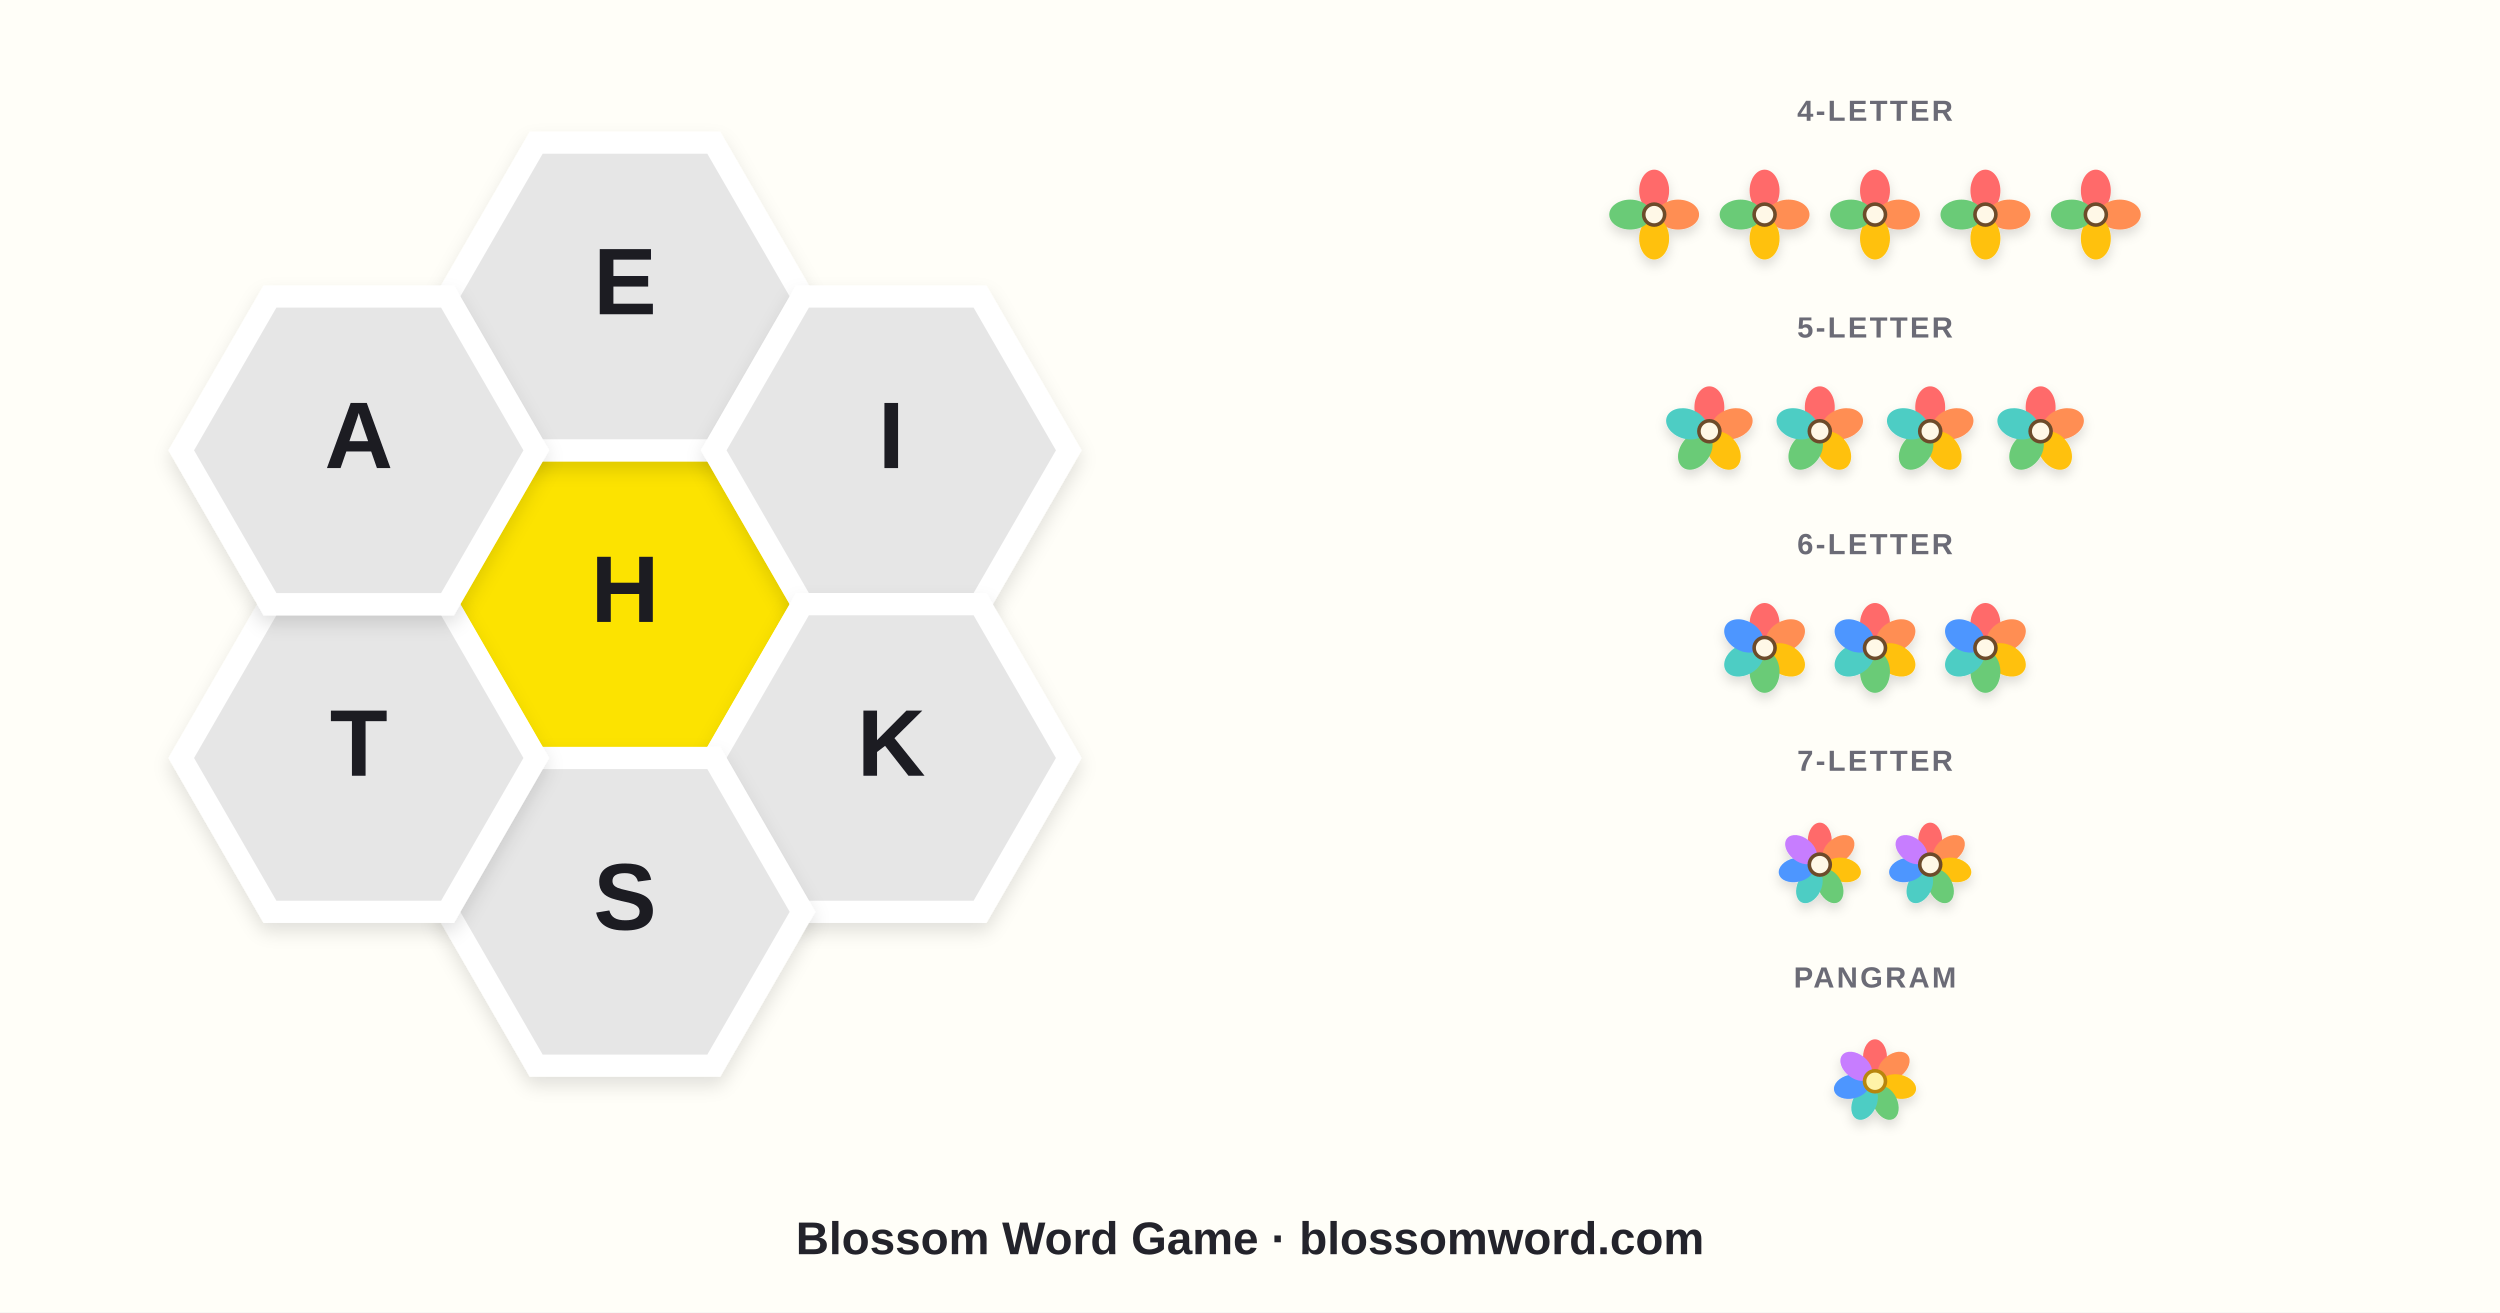
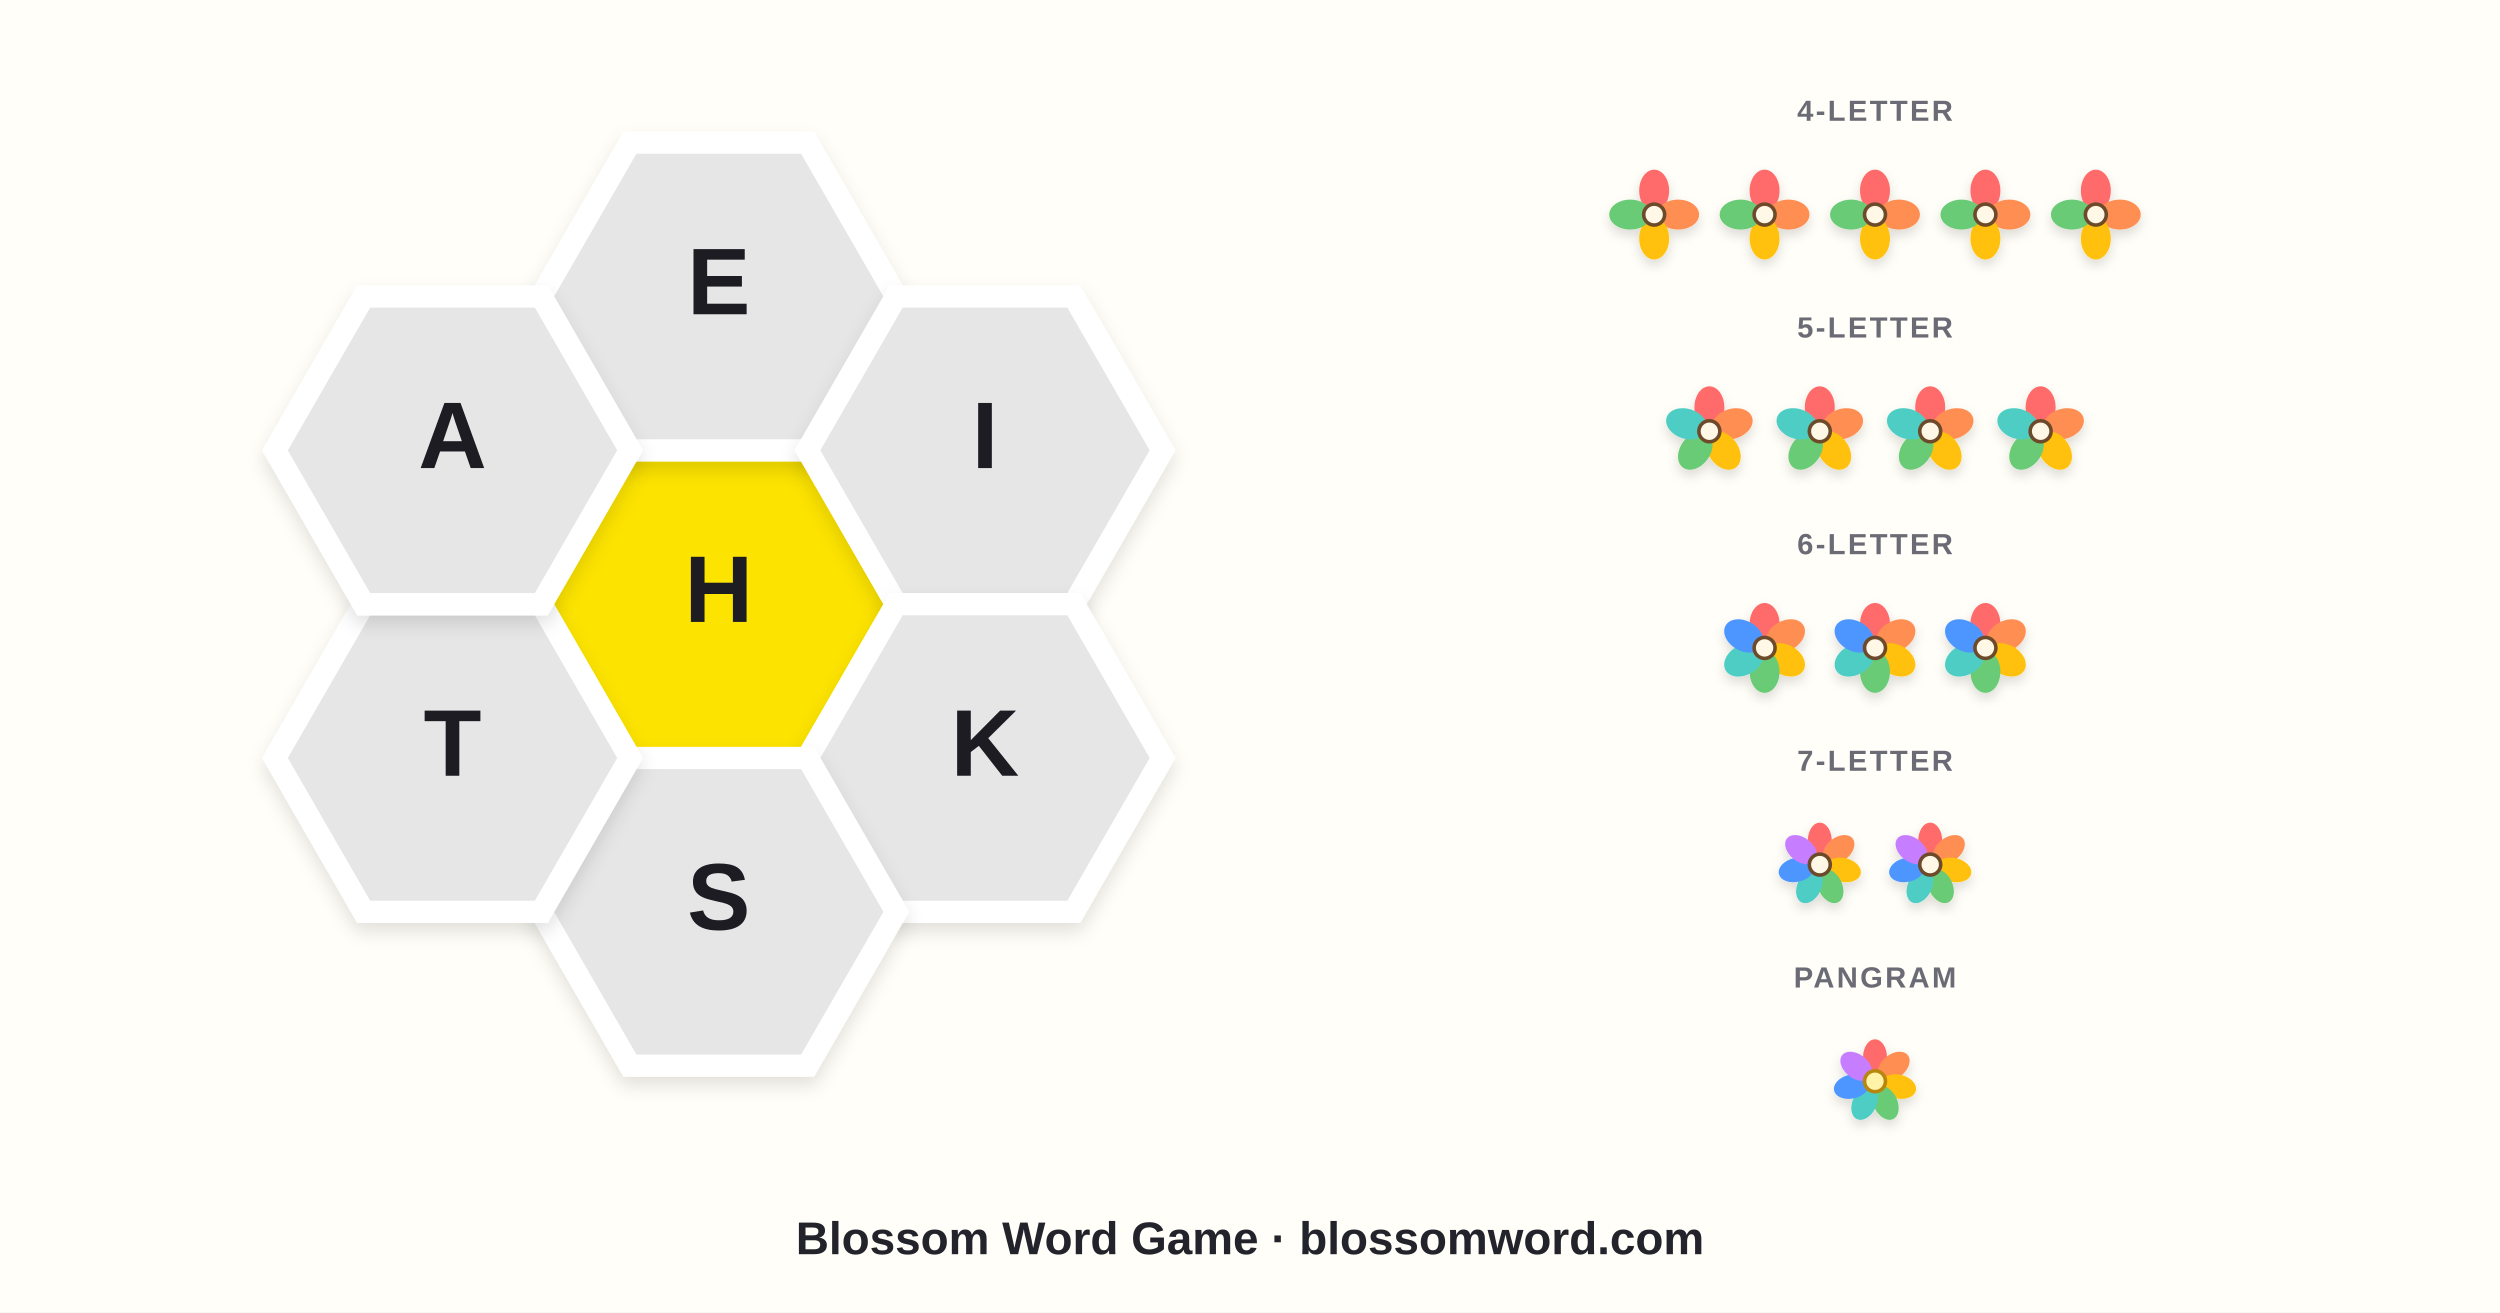
<svg xmlns="http://www.w3.org/2000/svg" width="1200" height="630" viewBox="0 0 1200 630">
  <defs>
    <filter id="hexShadow" x="-20%" y="-20%" width="140%" height="140%">
      <feDropShadow dx="0" dy="3" stdDeviation="3" flood-opacity="0.12" />
    </filter>
    <filter id="flowerShadow" x="-30%" y="-30%" width="160%" height="160%">
      <feDropShadow dx="0" dy="2" stdDeviation="2" flood-opacity="0.14" />
    </filter>
  </defs>
  <rect width="1200" height="630" fill="#fffef8" />
-   <g transform="translate(214.8,216.16) scale(1.42)" filter="url(#hexShadow)">
+   <g transform="translate(259.8,216.16) scale(1.42)" filter="url(#hexShadow)">
    <polygon points="0,52 30,0 90,0 120,52 90,104 30,104" fill="#fce303" stroke="#ffffff" stroke-width="7.5" />
    <text x="60" y="58" text-anchor="middle" font-family="Fredoka, Nunito, Arial, sans-serif" font-size="32" font-weight="600" fill="#1a1a22">H</text>
  </g>
-   <g transform="translate(214.8,68.48) scale(1.42)" filter="url(#hexShadow)">
+   <g transform="translate(259.8,68.48) scale(1.42)" filter="url(#hexShadow)">
    <polygon points="0,52 30,0 90,0 120,52 90,104 30,104" fill="#e6e6e6" stroke="#ffffff" stroke-width="7.5" />
    <text x="60" y="58" text-anchor="middle" font-family="Fredoka, Nunito, Arial, sans-serif" font-size="32" font-weight="600" fill="#1a1a22">E</text>
  </g>
-   <g transform="translate(342.6,142.32) scale(1.42)" filter="url(#hexShadow)">
+   <g transform="translate(387.6,142.32) scale(1.42)" filter="url(#hexShadow)">
    <polygon points="0,52 30,0 90,0 120,52 90,104 30,104" fill="#e6e6e6" stroke="#ffffff" stroke-width="7.5" />
    <text x="60" y="58" text-anchor="middle" font-family="Fredoka, Nunito, Arial, sans-serif" font-size="32" font-weight="600" fill="#1a1a22">I</text>
  </g>
-   <g transform="translate(342.6,290) scale(1.42)" filter="url(#hexShadow)">
+   <g transform="translate(387.6,290) scale(1.42)" filter="url(#hexShadow)">
    <polygon points="0,52 30,0 90,0 120,52 90,104 30,104" fill="#e6e6e6" stroke="#ffffff" stroke-width="7.5" />
    <text x="60" y="58" text-anchor="middle" font-family="Fredoka, Nunito, Arial, sans-serif" font-size="32" font-weight="600" fill="#1a1a22">K</text>
  </g>
-   <g transform="translate(214.8,363.84) scale(1.42)" filter="url(#hexShadow)">
+   <g transform="translate(259.8,363.84) scale(1.42)" filter="url(#hexShadow)">
    <polygon points="0,52 30,0 90,0 120,52 90,104 30,104" fill="#e6e6e6" stroke="#ffffff" stroke-width="7.5" />
    <text x="60" y="58" text-anchor="middle" font-family="Fredoka, Nunito, Arial, sans-serif" font-size="32" font-weight="600" fill="#1a1a22">S</text>
  </g>
-   <g transform="translate(87,290) scale(1.42)" filter="url(#hexShadow)">
+   <g transform="translate(132,290) scale(1.42)" filter="url(#hexShadow)">
    <polygon points="0,52 30,0 90,0 120,52 90,104 30,104" fill="#e6e6e6" stroke="#ffffff" stroke-width="7.5" />
    <text x="60" y="58" text-anchor="middle" font-family="Fredoka, Nunito, Arial, sans-serif" font-size="32" font-weight="600" fill="#1a1a22">T</text>
  </g>
-   <g transform="translate(87,142.32) scale(1.42)" filter="url(#hexShadow)">
+   <g transform="translate(132,142.32) scale(1.42)" filter="url(#hexShadow)">
    <polygon points="0,52 30,0 90,0 120,52 90,104 30,104" fill="#e6e6e6" stroke="#ffffff" stroke-width="7.5" />
    <text x="60" y="58" text-anchor="middle" font-family="Fredoka, Nunito, Arial, sans-serif" font-size="32" font-weight="600" fill="#1a1a22">A</text>
  </g>
  <text x="900" y="58" text-anchor="middle" font-family="Nunito, Arial, sans-serif" font-size="14" font-weight="700" letter-spacing="0.08em" fill="#6b6b76">4-LETTER</text>
  <g transform="translate(771,80) scale(1.4375)">
    <g filter="url(#flowerShadow)">
      <ellipse cx="16" cy="8" rx="5" ry="7" fill="#FF6B6B" transform="rotate(0 16 16)" />
      <ellipse cx="16" cy="8" rx="5" ry="7" fill="#FF8E53" transform="rotate(90 16 16)" />
      <ellipse cx="16" cy="8" rx="5" ry="7" fill="#FFC107" transform="rotate(180 16 16)" />
      <ellipse cx="16" cy="8" rx="5" ry="7" fill="#6BCB77" transform="rotate(270 16 16)" />
      <circle cx="16" cy="16" r="3.5" fill="#fff8e7" stroke="#6d4c2a" stroke-width="1.2" />
    </g>
  </g>
  <g transform="translate(824,80) scale(1.4375)">
    <g filter="url(#flowerShadow)">
      <ellipse cx="16" cy="8" rx="5" ry="7" fill="#FF6B6B" transform="rotate(0 16 16)" />
      <ellipse cx="16" cy="8" rx="5" ry="7" fill="#FF8E53" transform="rotate(90 16 16)" />
      <ellipse cx="16" cy="8" rx="5" ry="7" fill="#FFC107" transform="rotate(180 16 16)" />
      <ellipse cx="16" cy="8" rx="5" ry="7" fill="#6BCB77" transform="rotate(270 16 16)" />
      <circle cx="16" cy="16" r="3.5" fill="#fff8e7" stroke="#6d4c2a" stroke-width="1.2" />
    </g>
  </g>
  <g transform="translate(877,80) scale(1.4375)">
    <g filter="url(#flowerShadow)">
      <ellipse cx="16" cy="8" rx="5" ry="7" fill="#FF6B6B" transform="rotate(0 16 16)" />
      <ellipse cx="16" cy="8" rx="5" ry="7" fill="#FF8E53" transform="rotate(90 16 16)" />
      <ellipse cx="16" cy="8" rx="5" ry="7" fill="#FFC107" transform="rotate(180 16 16)" />
      <ellipse cx="16" cy="8" rx="5" ry="7" fill="#6BCB77" transform="rotate(270 16 16)" />
      <circle cx="16" cy="16" r="3.5" fill="#fff8e7" stroke="#6d4c2a" stroke-width="1.2" />
    </g>
  </g>
  <g transform="translate(930,80) scale(1.4375)">
    <g filter="url(#flowerShadow)">
      <ellipse cx="16" cy="8" rx="5" ry="7" fill="#FF6B6B" transform="rotate(0 16 16)" />
      <ellipse cx="16" cy="8" rx="5" ry="7" fill="#FF8E53" transform="rotate(90 16 16)" />
      <ellipse cx="16" cy="8" rx="5" ry="7" fill="#FFC107" transform="rotate(180 16 16)" />
      <ellipse cx="16" cy="8" rx="5" ry="7" fill="#6BCB77" transform="rotate(270 16 16)" />
      <circle cx="16" cy="16" r="3.5" fill="#fff8e7" stroke="#6d4c2a" stroke-width="1.2" />
    </g>
  </g>
  <g transform="translate(983,80) scale(1.4375)">
    <g filter="url(#flowerShadow)">
      <ellipse cx="16" cy="8" rx="5" ry="7" fill="#FF6B6B" transform="rotate(0 16 16)" />
      <ellipse cx="16" cy="8" rx="5" ry="7" fill="#FF8E53" transform="rotate(90 16 16)" />
      <ellipse cx="16" cy="8" rx="5" ry="7" fill="#FFC107" transform="rotate(180 16 16)" />
      <ellipse cx="16" cy="8" rx="5" ry="7" fill="#6BCB77" transform="rotate(270 16 16)" />
      <circle cx="16" cy="16" r="3.5" fill="#fff8e7" stroke="#6d4c2a" stroke-width="1.2" />
    </g>
  </g>
  <text x="900" y="162" text-anchor="middle" font-family="Nunito, Arial, sans-serif" font-size="14" font-weight="700" letter-spacing="0.08em" fill="#6b6b76">5-LETTER</text>
  <g transform="translate(797.5,184) scale(1.4375)">
    <g filter="url(#flowerShadow)">
      <ellipse cx="16" cy="8" rx="5" ry="7" fill="#FF6B6B" transform="rotate(0 16 16)" />
      <ellipse cx="16" cy="8" rx="5" ry="7" fill="#FF8E53" transform="rotate(72 16 16)" />
      <ellipse cx="16" cy="8" rx="5" ry="7" fill="#FFC107" transform="rotate(144 16 16)" />
      <ellipse cx="16" cy="8" rx="5" ry="7" fill="#6BCB77" transform="rotate(216 16 16)" />
      <ellipse cx="16" cy="8" rx="5" ry="7" fill="#4ECDC4" transform="rotate(288 16 16)" />
      <circle cx="16" cy="16" r="3.5" fill="#fff8e7" stroke="#6d4c2a" stroke-width="1.2" />
    </g>
  </g>
  <g transform="translate(850.5,184) scale(1.4375)">
    <g filter="url(#flowerShadow)">
      <ellipse cx="16" cy="8" rx="5" ry="7" fill="#FF6B6B" transform="rotate(0 16 16)" />
      <ellipse cx="16" cy="8" rx="5" ry="7" fill="#FF8E53" transform="rotate(72 16 16)" />
      <ellipse cx="16" cy="8" rx="5" ry="7" fill="#FFC107" transform="rotate(144 16 16)" />
      <ellipse cx="16" cy="8" rx="5" ry="7" fill="#6BCB77" transform="rotate(216 16 16)" />
      <ellipse cx="16" cy="8" rx="5" ry="7" fill="#4ECDC4" transform="rotate(288 16 16)" />
      <circle cx="16" cy="16" r="3.5" fill="#fff8e7" stroke="#6d4c2a" stroke-width="1.2" />
    </g>
  </g>
  <g transform="translate(903.5,184) scale(1.4375)">
    <g filter="url(#flowerShadow)">
      <ellipse cx="16" cy="8" rx="5" ry="7" fill="#FF6B6B" transform="rotate(0 16 16)" />
      <ellipse cx="16" cy="8" rx="5" ry="7" fill="#FF8E53" transform="rotate(72 16 16)" />
      <ellipse cx="16" cy="8" rx="5" ry="7" fill="#FFC107" transform="rotate(144 16 16)" />
      <ellipse cx="16" cy="8" rx="5" ry="7" fill="#6BCB77" transform="rotate(216 16 16)" />
      <ellipse cx="16" cy="8" rx="5" ry="7" fill="#4ECDC4" transform="rotate(288 16 16)" />
      <circle cx="16" cy="16" r="3.5" fill="#fff8e7" stroke="#6d4c2a" stroke-width="1.2" />
    </g>
  </g>
  <g transform="translate(956.5,184) scale(1.4375)">
    <g filter="url(#flowerShadow)">
      <ellipse cx="16" cy="8" rx="5" ry="7" fill="#FF6B6B" transform="rotate(0 16 16)" />
      <ellipse cx="16" cy="8" rx="5" ry="7" fill="#FF8E53" transform="rotate(72 16 16)" />
      <ellipse cx="16" cy="8" rx="5" ry="7" fill="#FFC107" transform="rotate(144 16 16)" />
      <ellipse cx="16" cy="8" rx="5" ry="7" fill="#6BCB77" transform="rotate(216 16 16)" />
      <ellipse cx="16" cy="8" rx="5" ry="7" fill="#4ECDC4" transform="rotate(288 16 16)" />
      <circle cx="16" cy="16" r="3.5" fill="#fff8e7" stroke="#6d4c2a" stroke-width="1.2" />
    </g>
  </g>
  <text x="900" y="266" text-anchor="middle" font-family="Nunito, Arial, sans-serif" font-size="14" font-weight="700" letter-spacing="0.08em" fill="#6b6b76">6-LETTER</text>
  <g transform="translate(824,288) scale(1.4375)">
    <g filter="url(#flowerShadow)">
      <ellipse cx="16" cy="8" rx="5" ry="7" fill="#FF6B6B" transform="rotate(0 16 16)" />
      <ellipse cx="16" cy="8" rx="5" ry="7" fill="#FF8E53" transform="rotate(60 16 16)" />
      <ellipse cx="16" cy="8" rx="5" ry="7" fill="#FFC107" transform="rotate(120 16 16)" />
      <ellipse cx="16" cy="8" rx="5" ry="7" fill="#6BCB77" transform="rotate(180 16 16)" />
      <ellipse cx="16" cy="8" rx="5" ry="7" fill="#4ECDC4" transform="rotate(240 16 16)" />
      <ellipse cx="16" cy="8" rx="5" ry="7" fill="#4D96FF" transform="rotate(300 16 16)" />
      <circle cx="16" cy="16" r="3.5" fill="#fff8e7" stroke="#6d4c2a" stroke-width="1.2" />
    </g>
  </g>
  <g transform="translate(877,288) scale(1.4375)">
    <g filter="url(#flowerShadow)">
      <ellipse cx="16" cy="8" rx="5" ry="7" fill="#FF6B6B" transform="rotate(0 16 16)" />
      <ellipse cx="16" cy="8" rx="5" ry="7" fill="#FF8E53" transform="rotate(60 16 16)" />
      <ellipse cx="16" cy="8" rx="5" ry="7" fill="#FFC107" transform="rotate(120 16 16)" />
      <ellipse cx="16" cy="8" rx="5" ry="7" fill="#6BCB77" transform="rotate(180 16 16)" />
      <ellipse cx="16" cy="8" rx="5" ry="7" fill="#4ECDC4" transform="rotate(240 16 16)" />
      <ellipse cx="16" cy="8" rx="5" ry="7" fill="#4D96FF" transform="rotate(300 16 16)" />
      <circle cx="16" cy="16" r="3.5" fill="#fff8e7" stroke="#6d4c2a" stroke-width="1.2" />
    </g>
  </g>
  <g transform="translate(930,288) scale(1.4375)">
    <g filter="url(#flowerShadow)">
      <ellipse cx="16" cy="8" rx="5" ry="7" fill="#FF6B6B" transform="rotate(0 16 16)" />
      <ellipse cx="16" cy="8" rx="5" ry="7" fill="#FF8E53" transform="rotate(60 16 16)" />
      <ellipse cx="16" cy="8" rx="5" ry="7" fill="#FFC107" transform="rotate(120 16 16)" />
      <ellipse cx="16" cy="8" rx="5" ry="7" fill="#6BCB77" transform="rotate(180 16 16)" />
      <ellipse cx="16" cy="8" rx="5" ry="7" fill="#4ECDC4" transform="rotate(240 16 16)" />
      <ellipse cx="16" cy="8" rx="5" ry="7" fill="#4D96FF" transform="rotate(300 16 16)" />
      <circle cx="16" cy="16" r="3.5" fill="#fff8e7" stroke="#6d4c2a" stroke-width="1.2" />
    </g>
  </g>
  <text x="900" y="370" text-anchor="middle" font-family="Nunito, Arial, sans-serif" font-size="14" font-weight="700" letter-spacing="0.08em" fill="#6b6b76">7-LETTER</text>
  <g transform="translate(850.5,392) scale(1.4375)">
    <g filter="url(#flowerShadow)">
      <ellipse cx="16" cy="8" rx="4" ry="6" fill="#FF6B6B" transform="rotate(0 16 16)" />
      <ellipse cx="16" cy="8" rx="4" ry="6" fill="#FF8E53" transform="rotate(51.42857 16 16)" />
      <ellipse cx="16" cy="8" rx="4" ry="6" fill="#FFC107" transform="rotate(102.8571 16 16)" />
      <ellipse cx="16" cy="8" rx="4" ry="6" fill="#6BCB77" transform="rotate(154.2857 16 16)" />
      <ellipse cx="16" cy="8" rx="4" ry="6" fill="#4ECDC4" transform="rotate(205.7143 16 16)" />
      <ellipse cx="16" cy="8" rx="4" ry="6" fill="#4D96FF" transform="rotate(257.1429 16 16)" />
      <ellipse cx="16" cy="8" rx="4" ry="6" fill="#C77DFF" transform="rotate(308.5714 16 16)" />
      <circle cx="16" cy="16" r="3.5" fill="#fff8e7" stroke="#6d4c2a" stroke-width="1.2" />
    </g>
  </g>
  <g transform="translate(903.5,392) scale(1.4375)">
    <g filter="url(#flowerShadow)">
      <ellipse cx="16" cy="8" rx="4" ry="6" fill="#FF6B6B" transform="rotate(0 16 16)" />
      <ellipse cx="16" cy="8" rx="4" ry="6" fill="#FF8E53" transform="rotate(51.42857 16 16)" />
      <ellipse cx="16" cy="8" rx="4" ry="6" fill="#FFC107" transform="rotate(102.8571 16 16)" />
      <ellipse cx="16" cy="8" rx="4" ry="6" fill="#6BCB77" transform="rotate(154.2857 16 16)" />
      <ellipse cx="16" cy="8" rx="4" ry="6" fill="#4ECDC4" transform="rotate(205.7143 16 16)" />
      <ellipse cx="16" cy="8" rx="4" ry="6" fill="#4D96FF" transform="rotate(257.1429 16 16)" />
      <ellipse cx="16" cy="8" rx="4" ry="6" fill="#C77DFF" transform="rotate(308.5714 16 16)" />
      <circle cx="16" cy="16" r="3.5" fill="#fff8e7" stroke="#6d4c2a" stroke-width="1.2" />
    </g>
  </g>
  <text x="900" y="474" text-anchor="middle" font-family="Nunito, Arial, sans-serif" font-size="14" font-weight="700" letter-spacing="0.08em" fill="#6b6b76">PANGRAM</text>
  <g transform="translate(877,496) scale(1.4375)">
    <g filter="url(#flowerShadow)">
      <ellipse cx="16" cy="8" rx="4" ry="6" fill="#FF6B6B" transform="rotate(0 16 16)" />
      <ellipse cx="16" cy="8" rx="4" ry="6" fill="#FF8E53" transform="rotate(51.42857 16 16)" />
      <ellipse cx="16" cy="8" rx="4" ry="6" fill="#FFC107" transform="rotate(102.8571 16 16)" />
      <ellipse cx="16" cy="8" rx="4" ry="6" fill="#6BCB77" transform="rotate(154.2857 16 16)" />
      <ellipse cx="16" cy="8" rx="4" ry="6" fill="#4ECDC4" transform="rotate(205.7143 16 16)" />
      <ellipse cx="16" cy="8" rx="4" ry="6" fill="#4D96FF" transform="rotate(257.1429 16 16)" />
      <ellipse cx="16" cy="8" rx="4" ry="6" fill="#C77DFF" transform="rotate(308.5714 16 16)" />
      <circle cx="16" cy="16" r="3.5" fill="#fff3a8" stroke="#b8860b" stroke-width="1.2" />
    </g>
  </g>
  <text x="600" y="602" text-anchor="middle" font-family="Fredoka, Nunito, Arial, sans-serif" font-size="22" font-weight="600" fill="#23232b">Blossom Word Game · blossomword.com</text>
</svg>
